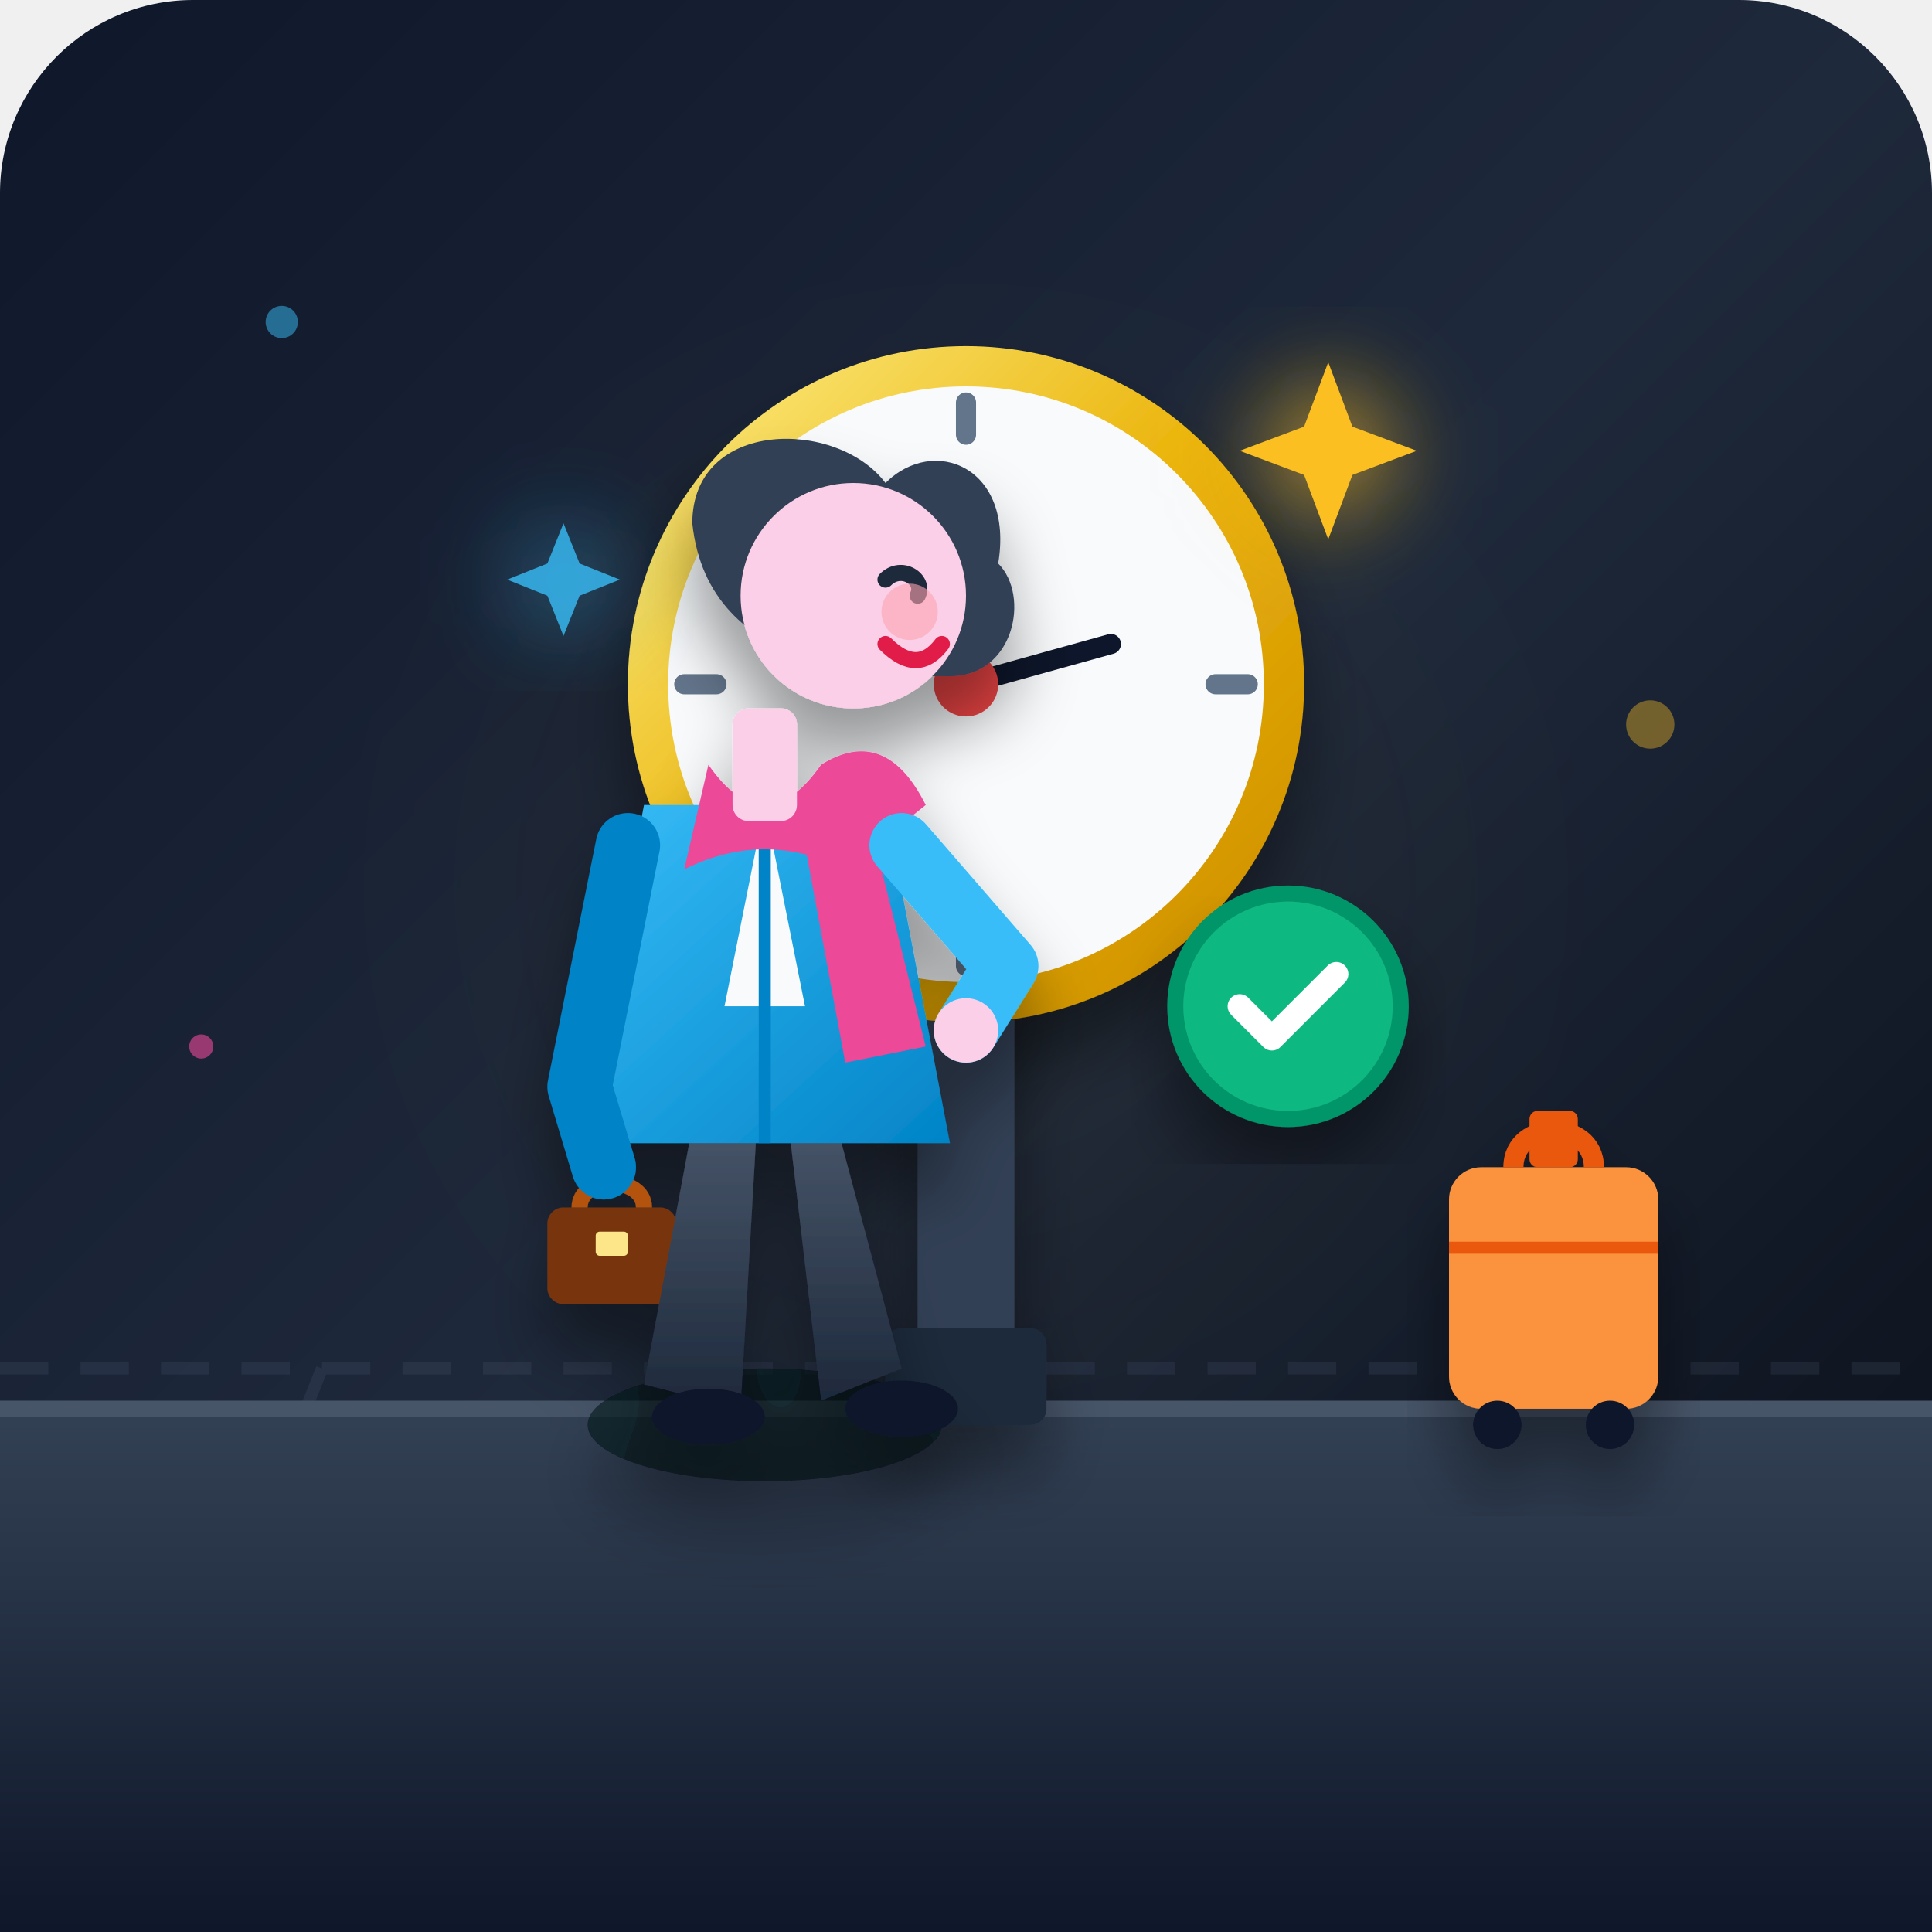
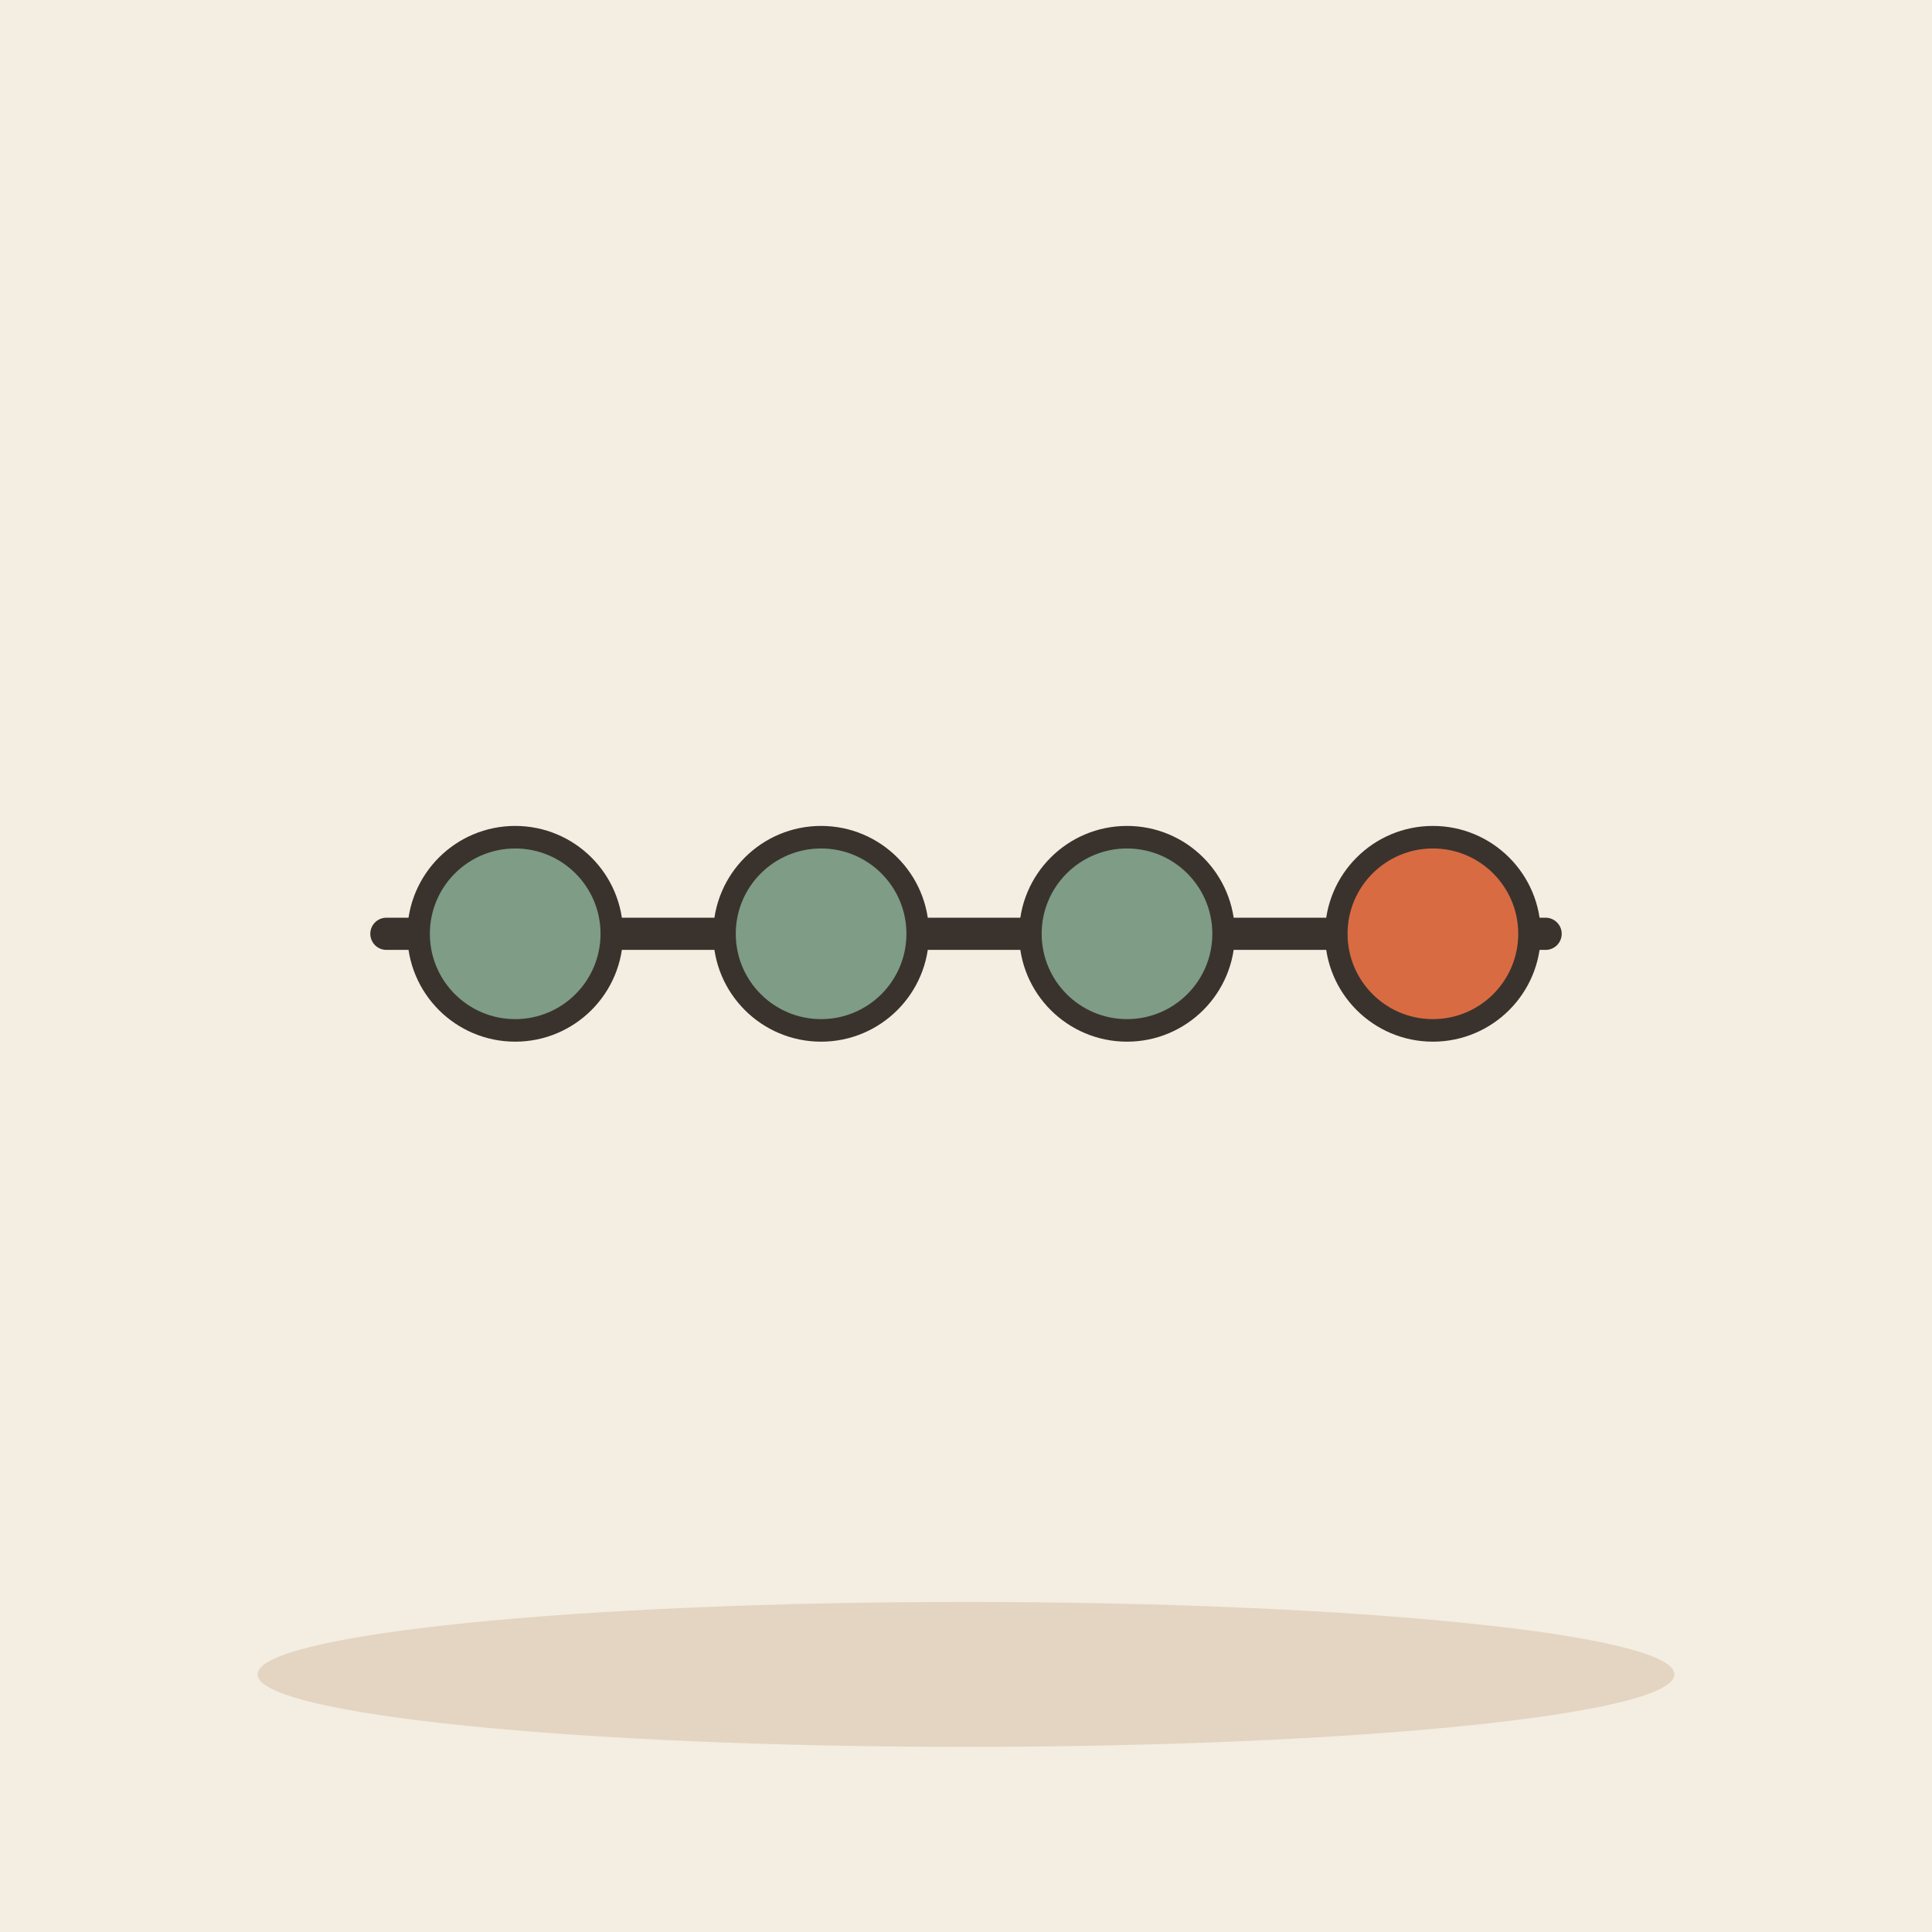
- <svg xmlns="http://www.w3.org/2000/svg" viewBox="0 0 240 240">
-   <defs>
-     <linearGradient id="bgGrad" x1="0%" y1="0%" x2="100%" y2="100%">
-       <stop offset="0%" stop-color="#0f172a" />
-       <stop offset="50%" stop-color="#1e293b" />
-       <stop offset="100%" stop-color="#090d16" />
-     </linearGradient>
-     <linearGradient id="floorGrad" x1="0%" y1="0%" x2="0%" y2="100%">
-       <stop offset="0%" stop-color="#334155" />
-       <stop offset="100%" stop-color="#0f172a" />
-     </linearGradient>
-     <radialGradient id="amberGlow" cx="50%" cy="50%" r="50%">
-       <stop offset="0%" stop-color="#fbbf24" stop-opacity="0.3" />
-       <stop offset="100%" stop-color="#f59e0b" stop-opacity="0" />
-     </radialGradient>
-     <linearGradient id="coatGrad" x1="0%" y1="0%" x2="100%" y2="100%">
-       <stop offset="0%" stop-color="#38bdf8" />
-       <stop offset="100%" stop-color="#0284c7" />
-     </linearGradient>
-     <linearGradient id="pantsGrad" x1="0%" y1="0%" x2="0%" y2="100%">
-       <stop offset="0%" stop-color="#475569" />
-       <stop offset="100%" stop-color="#1e293b" />
-     </linearGradient>
-     <linearGradient id="goldRing" x1="0%" y1="0%" x2="100%" y2="100%">
-       <stop offset="0%" stop-color="#fef08a" />
-       <stop offset="50%" stop-color="#eab308" />
-       <stop offset="100%" stop-color="#ca8a04" />
-     </linearGradient>
-     <filter id="shadow" x="-20%" y="-20%" width="140%" height="140%">
-       <feDropShadow dx="0" dy="6" stdDeviation="4" flood-color="#000000" flood-opacity="0.4" />
-     </filter>
-     <filter id="glow" x="-20%" y="-20%" width="140%" height="140%">
-       <feGaussianBlur stdDeviation="6" result="blur" />
-       <feComposite in="SourceGraphic" in2="blur" operator="over" />
-     </filter>
-   </defs>
-   <rect width="240" height="240" rx="24" fill="url(#bgGrad)" />
-   <g opacity="0.15">
-     <circle cx="120" cy="110" r="80" fill="url(#amberGlow)" />
-     <line x1="0" y1="170" x2="240" y2="170" stroke="#64748b" stroke-width="1.5" stroke-dasharray="6,4" />
-     <path d="M40 170 L20 220" stroke="#64748b" stroke-width="1.5" />
-     <path d="M200 170 L220 220" stroke="#64748b" stroke-width="1.5" />
-   </g>
-   <path d="M 0 175 L 240 175 L 240 240 L 0 240 Z" fill="url(#floorGrad)" />
-   <line x1="0" y1="175" x2="240" y2="175" stroke="#475569" stroke-width="2" />
-   <g filter="url(#shadow)">
-     <rect x="114" y="90" width="12" height="85" fill="#334155" rx="3" />
-     <rect x="110" y="165" width="20" height="12" fill="#1e293b" rx="2" />
-     <circle cx="120" cy="85" r="42" fill="url(#goldRing)" />
-     <circle cx="120" cy="85" r="37" fill="#f8fafc" />
-     <line x1="120" y1="50" x2="120" y2="54" stroke="#64748b" stroke-width="2.5" stroke-linecap="round" />
-     <line x1="120" y1="116" x2="120" y2="120" stroke="#64748b" stroke-width="2.5" stroke-linecap="round" />
-     <line x1="85" y1="85" x2="89" y2="85" stroke="#64748b" stroke-width="2.5" stroke-linecap="round" />
-     <line x1="151" y1="85" x2="155" y2="85" stroke="#64748b" stroke-width="2.5" stroke-linecap="round" />
-     <line x1="120" y1="85" x2="120" y2="64" stroke="#0f172a" stroke-width="3" stroke-linecap="round" />
-     <line x1="120" y1="85" x2="138" y2="80" stroke="#0f172a" stroke-width="2.5" stroke-linecap="round" />
-     <circle cx="120" cy="85" r="4" fill="#ef4444" />
-   </g>
-   <g filter="url(#shadow)" transform="translate(180, 135)">
-     <rect x="0" y="10" width="26" height="30" rx="4" fill="#fb923c" />
-     <path d="M 8 10 C 8 4, 18 4, 18 10" fill="none" stroke="#ea580c" stroke-width="2.5" />
-     <line x1="0" y1="20" x2="26" y2="20" stroke="#ea580c" stroke-width="1.5" />
-     <rect x="10" y="3" width="6" height="7" rx="1" fill="#ea580c" />
-     <circle cx="6" cy="42" r="3" fill="#0f172a" />
-     <circle cx="20" cy="42" r="3" fill="#0f172a" />
-   </g>
-   <g filter="url(#shadow)">
-     <ellipse cx="95" cy="177" rx="22" ry="7" fill="#020617" opacity="0.6" />
-     <g transform="translate(68, 145)">
-       <rect x="0" y="5" width="16" height="12" rx="2" fill="#78350f" />
-       <path d="M 4 5 C 4 1, 12 1, 12 5" fill="none" stroke="#b45309" stroke-width="2" />
-       <rect x="6" y="8" width="4" height="3" fill="#fde68a" rx="0.5" />
-     </g>
-     <path d="M 86 140 L 80 172 L 92 175 L 94 140 Z" fill="url(#pantsGrad)" />
-     <path d="M 104 140 L 112 170 L 102 174 L 98 140 Z" fill="url(#pantsGrad)" />
-     <ellipse cx="88" cy="176" rx="7" ry="3.5" fill="#0f172a" />
-     <ellipse cx="112" cy="175" rx="7" ry="3.5" fill="#0f172a" />
-     <path d="M 80 100 L 110 100 L 118 142 L 72 142 Z" fill="url(#coatGrad)" />
-     <path d="M 95 100 L 90 125 L 100 125 Z" fill="#f8fafc" />
-     <line x1="95" y1="100" x2="95" y2="142" stroke="#0284c7" stroke-width="1.5" />
-     <path d="M 88 95 Q 95 105 102 95 Q 110 90 115 100 L 105 108 Q 95 103 85 108 Z" fill="#ec4899" />
-     <path d="M 108 102 L 115 130 L 105 132 L 100 105 Z" fill="#ec4899" />
-     <path d="M 78 105 L 72 135 L 75 145" fill="none" stroke="#0284c7" stroke-width="8" stroke-linecap="round" stroke-linejoin="round" />
-     <path d="M 112 105 L 125 120 L 120 128" fill="none" stroke="#38bdf8" stroke-width="8" stroke-linecap="round" stroke-linejoin="round" />
-     <circle cx="120" cy="128" r="4" fill="#fbcfe8" />
-     <rect x="91" y="88" width="8" height="14" fill="#fbcfe8" rx="2" />
-     <path d="M 86 65 C 86 52, 104 52, 110 60 C 116 54, 126 58, 124 70 C 128 74, 126 84, 118 84 C 110 84, 88 84, 86 65 Z" fill="#334155" />
-     <circle cx="106" cy="74" r="14" fill="#fbcfe8" />
-     <path d="M 110 72 C 112 70, 115 72, 114 74" fill="none" stroke="#1e293b" stroke-width="2" stroke-linecap="round" />
-     <circle cx="113" cy="76" r="3.5" fill="#fda4af" opacity="0.6" />
-     <path d="M 110 80 Q 114 84 117 80" fill="none" stroke="#e11d48" stroke-width="2" stroke-linecap="round" />
-   </g>
-   <g filter="url(#glow)">
-     <path d="M 165 45 L 168 53 L 176 56 L 168 59 L 165 67 L 162 59 L 154 56 L 162 53 Z" fill="#fbbf24" />
-     <path d="M 70 65 L 72 70 L 77 72 L 72 74 L 70 79 L 68 74 L 63 72 L 68 70 Z" fill="#38bdf8" opacity="0.8" />
-   </g>
-   <g transform="translate(145, 110)" filter="url(#shadow)">
-     <circle cx="15" cy="15" r="14" fill="#10b981" />
-     <circle cx="15" cy="15" r="14" fill="none" stroke="#059669" stroke-width="2" />
-     <path d="M 9 15 L 13 19 L 21 11" fill="none" stroke="#ffffff" stroke-width="3" stroke-linecap="round" stroke-linejoin="round" />
-   </g>
-   <circle cx="35" cy="40" r="2" fill="#38bdf8" opacity="0.5" />
-   <circle cx="205" cy="90" r="3" fill="#fbbf24" opacity="0.4" />
-   <circle cx="25" cy="130" r="1.5" fill="#ec4899" opacity="0.6" />
+ <svg xmlns="http://www.w3.org/2000/svg" viewBox="0 0 240 240" data-style="editorial">
+   <rect width="240" height="240" fill="#F4EDE2" />
+   <ellipse cx="120" cy="208" rx="88" ry="9" fill="#E3D5C1" />
+   <line x1="48" y1="116" x2="192" y2="116" stroke="#3A332D" stroke-width="4" stroke-linecap="round" />
+   <circle cx="64" cy="116" r="12" fill="#7E9C86" stroke="#3A332D" stroke-width="2.8" />
+   <circle cx="102" cy="116" r="12" fill="#7E9C86" stroke="#3A332D" stroke-width="2.8" />
+   <circle cx="140" cy="116" r="12" fill="#7E9C86" stroke="#3A332D" stroke-width="2.8" />
+   <circle cx="178" cy="116" r="12" fill="#D96B43" stroke="#3A332D" stroke-width="2.8" />
</svg>
